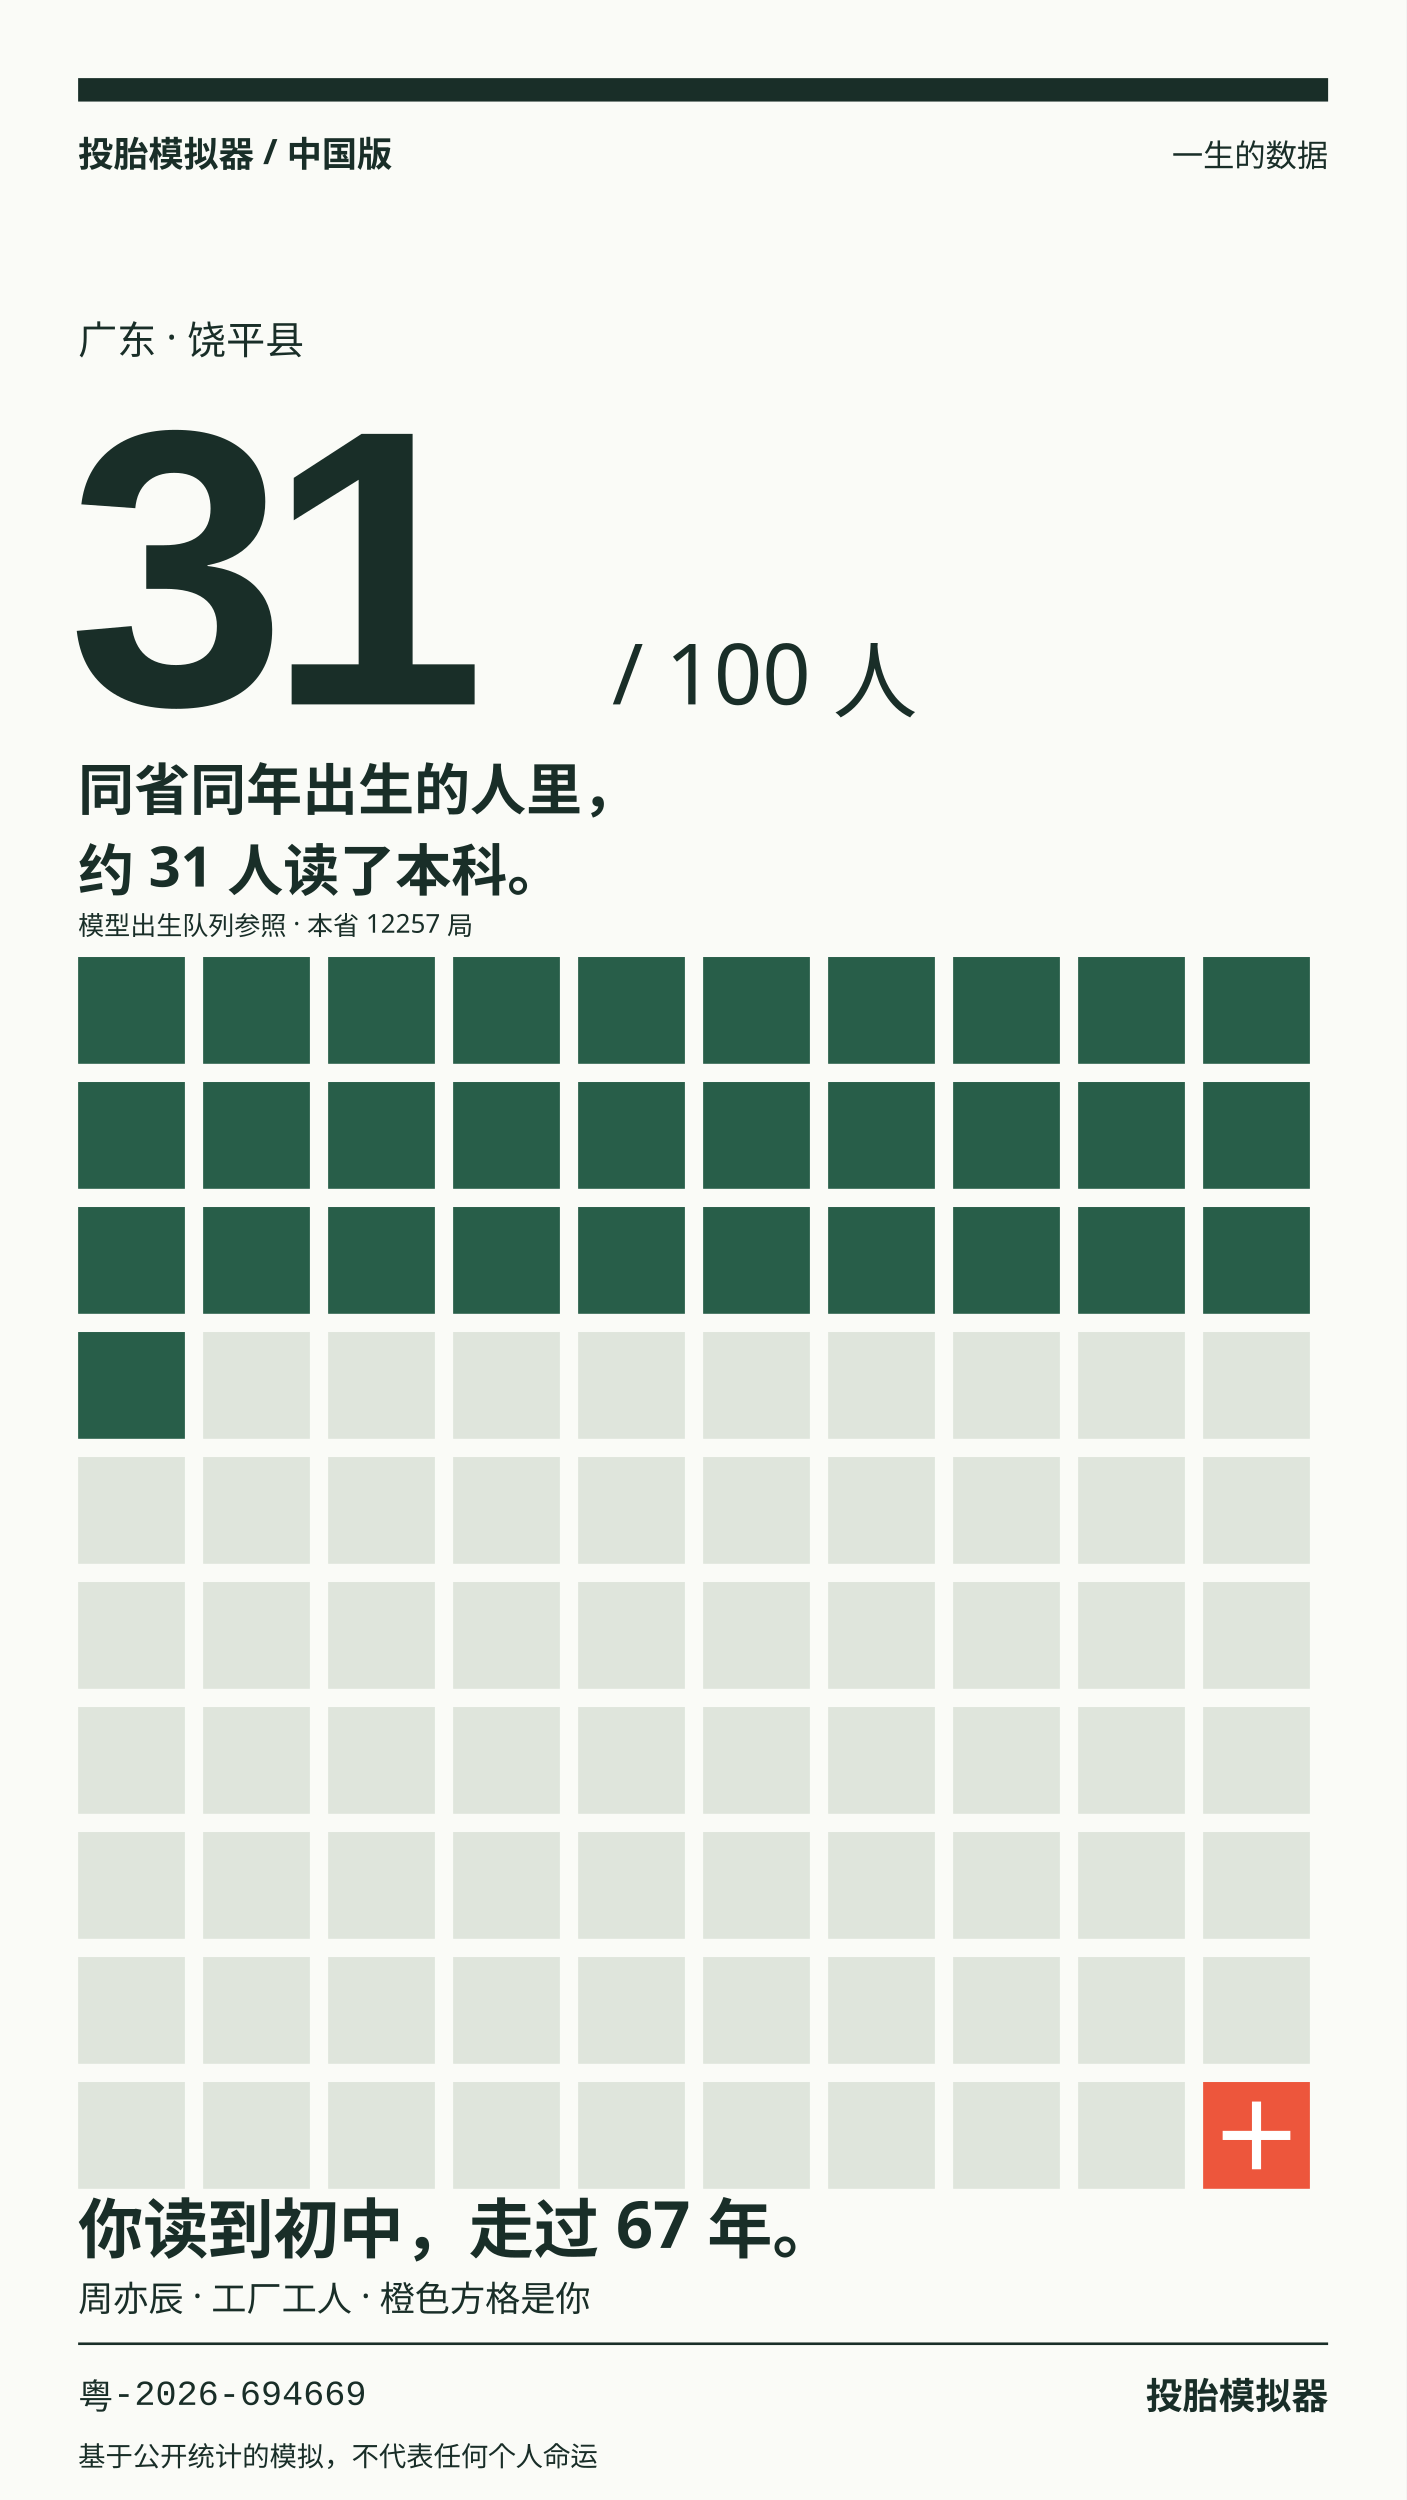
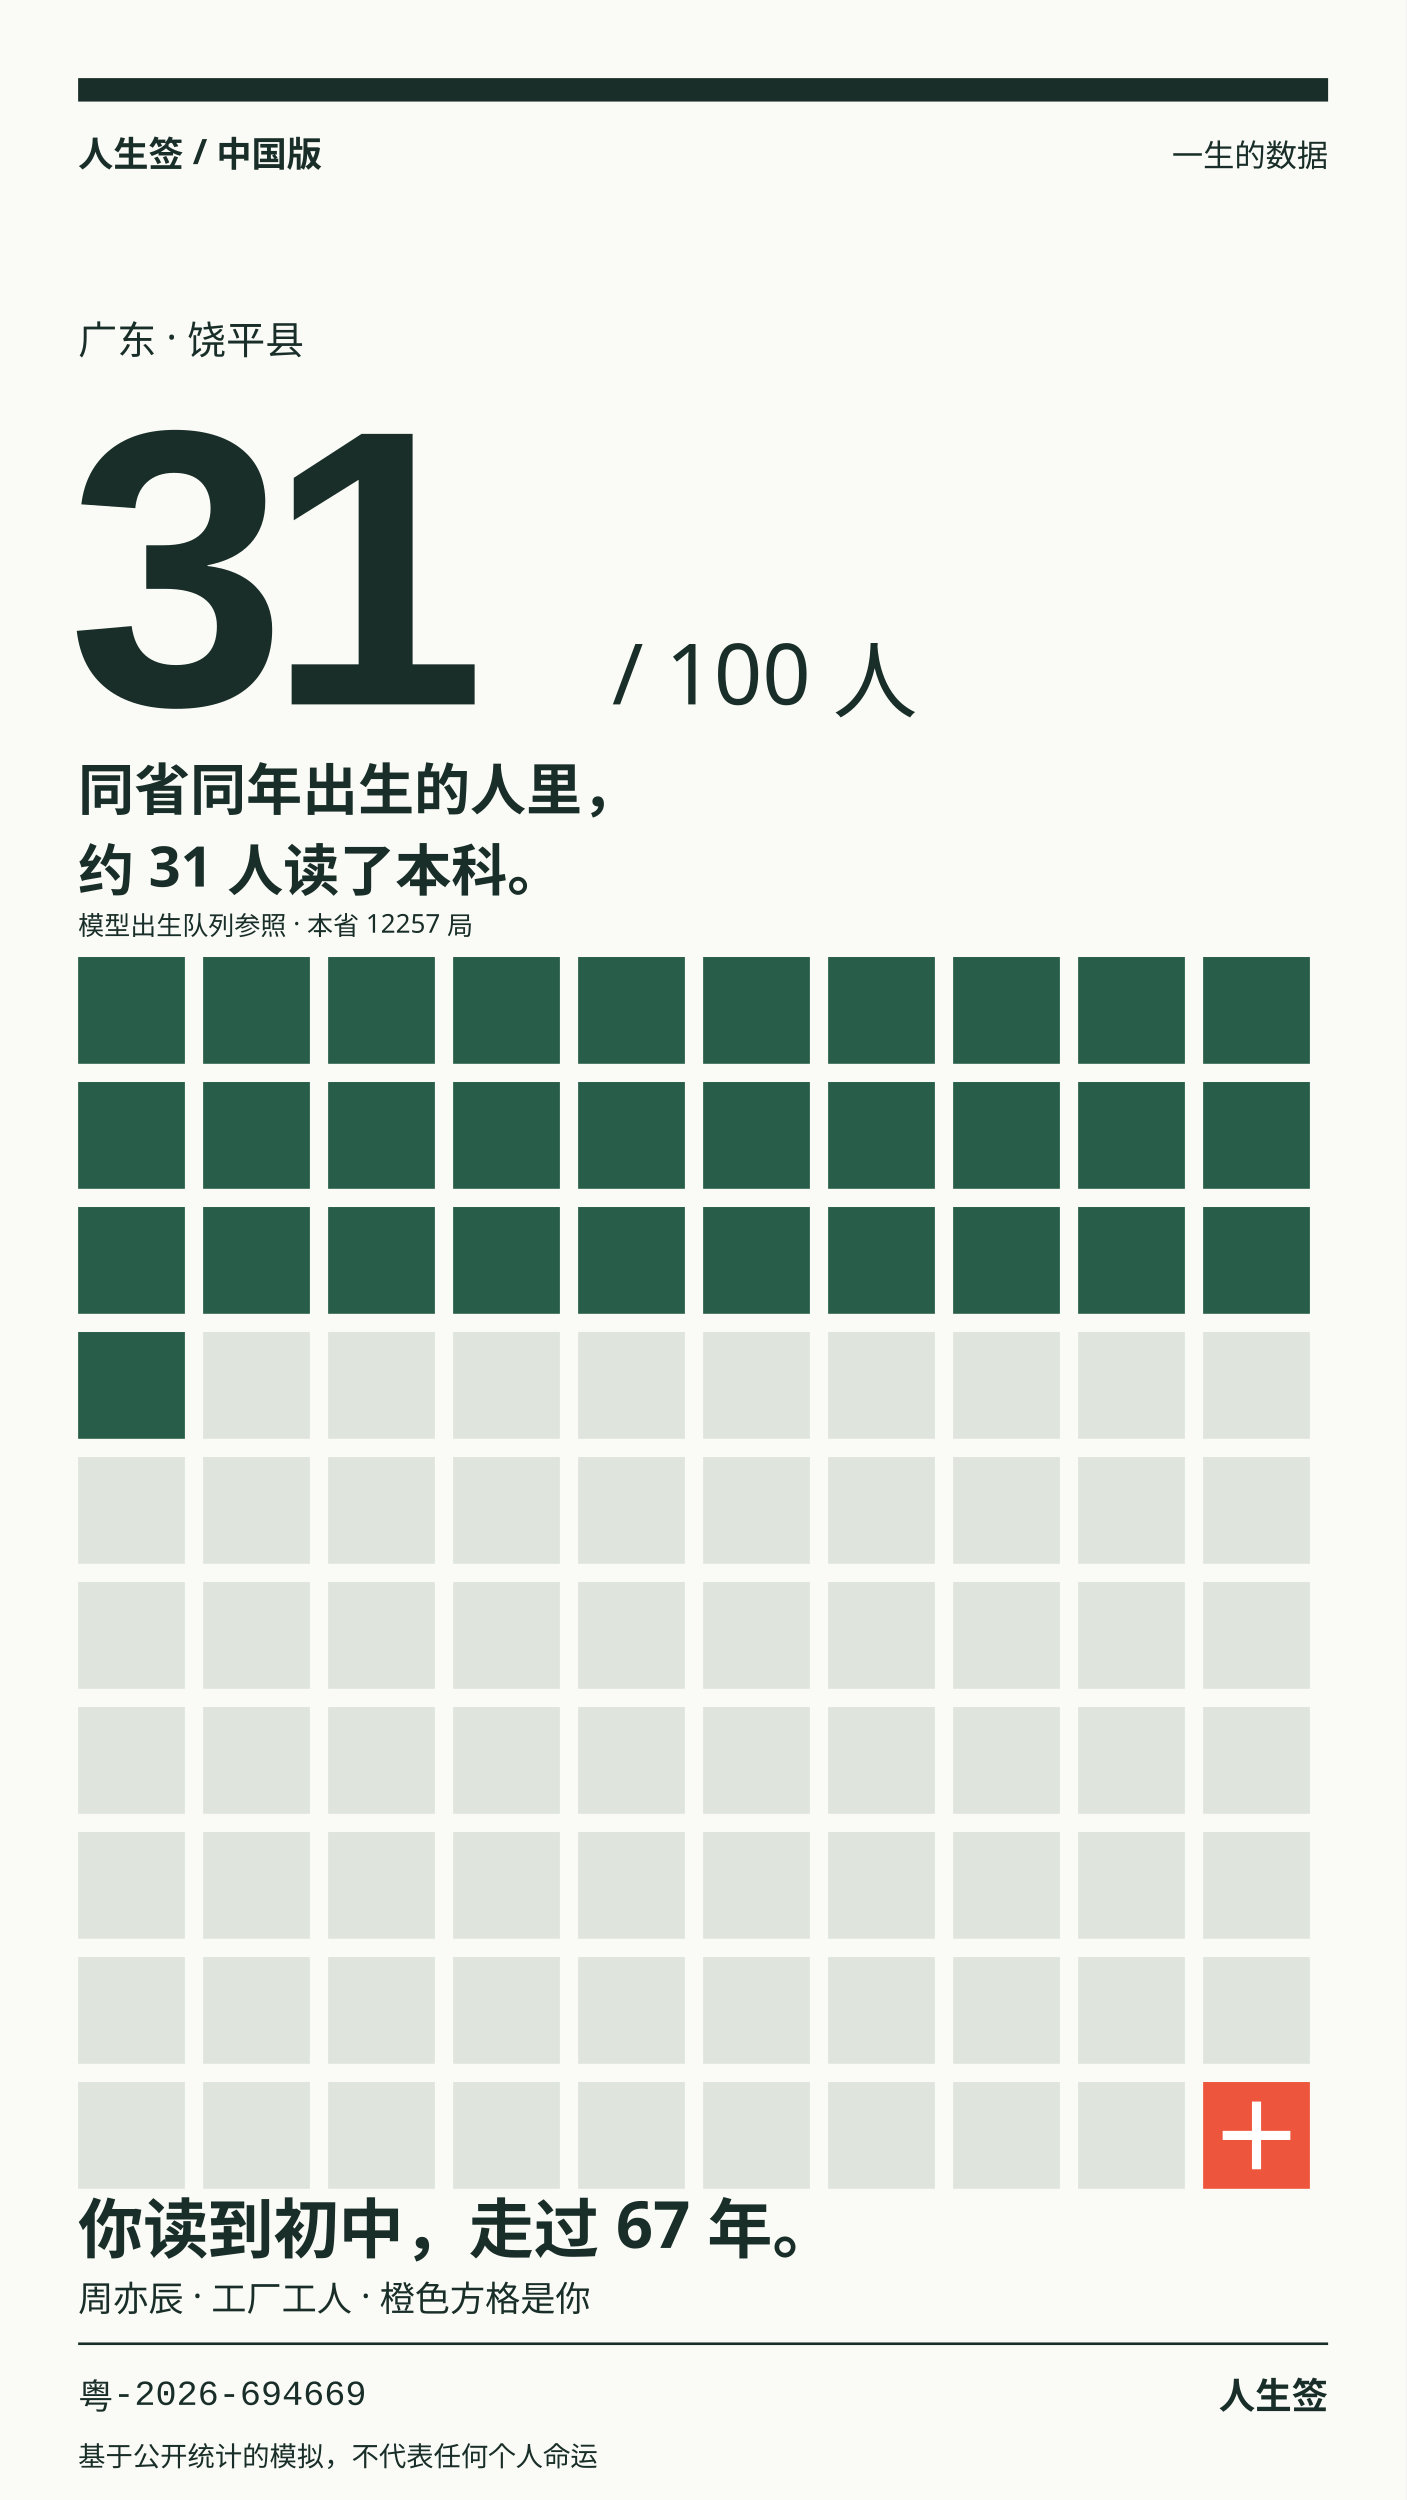
<svg xmlns="http://www.w3.org/2000/svg" width="1080" height="1920" viewBox="0 0 1080 1920">
  <rect width="1080" height="1920" fill="#fafbf7" />
  <g fill="#192e28" font-family="PingFang SC,Microsoft YaHei,Heiti SC,sans-serif">
    <rect x="60" y="60" width="960" height="18" />
-     <text x="60" y="128" font-size="27" font-weight="700">投胎模拟器 / 中国版</text>
+     <text x="60" y="128" font-size="27" font-weight="700">人生签 / 中国版</text>
    <text x="1020" y="128" font-size="24" text-anchor="end">一生的数据</text>
    <text x="60" y="272" font-size="30">广东 · 饶平县</text>
    <text x="52" y="541" font-size="302" font-family="Arial,sans-serif" font-weight="700" letter-spacing="-15">31</text>
    <text x="470" y="541" font-size="65">/ 100 人</text>
    <text x="60" y="622" font-size="43" font-weight="600">同省同年出生的人里，</text>
    <text x="60" y="684" font-size="43" font-weight="600">约 31 人读了本科。</text>
    <text x="60" y="718" font-size="20">模型出生队列参照 · 本省 12257 局</text>
    <rect x="60" y="735" width="82" height="82" fill="#285e49" />
    <rect x="156" y="735" width="82" height="82" fill="#285e49" />
    <rect x="252" y="735" width="82" height="82" fill="#285e49" />
    <rect x="348" y="735" width="82" height="82" fill="#285e49" />
    <rect x="444" y="735" width="82" height="82" fill="#285e49" />
    <rect x="540" y="735" width="82" height="82" fill="#285e49" />
    <rect x="636" y="735" width="82" height="82" fill="#285e49" />
    <rect x="732" y="735" width="82" height="82" fill="#285e49" />
    <rect x="828" y="735" width="82" height="82" fill="#285e49" />
    <rect x="924" y="735" width="82" height="82" fill="#285e49" />
    <rect x="60" y="831" width="82" height="82" fill="#285e49" />
    <rect x="156" y="831" width="82" height="82" fill="#285e49" />
    <rect x="252" y="831" width="82" height="82" fill="#285e49" />
    <rect x="348" y="831" width="82" height="82" fill="#285e49" />
    <rect x="444" y="831" width="82" height="82" fill="#285e49" />
    <rect x="540" y="831" width="82" height="82" fill="#285e49" />
    <rect x="636" y="831" width="82" height="82" fill="#285e49" />
    <rect x="732" y="831" width="82" height="82" fill="#285e49" />
    <rect x="828" y="831" width="82" height="82" fill="#285e49" />
    <rect x="924" y="831" width="82" height="82" fill="#285e49" />
    <rect x="60" y="927" width="82" height="82" fill="#285e49" />
    <rect x="156" y="927" width="82" height="82" fill="#285e49" />
    <rect x="252" y="927" width="82" height="82" fill="#285e49" />
    <rect x="348" y="927" width="82" height="82" fill="#285e49" />
    <rect x="444" y="927" width="82" height="82" fill="#285e49" />
    <rect x="540" y="927" width="82" height="82" fill="#285e49" />
    <rect x="636" y="927" width="82" height="82" fill="#285e49" />
    <rect x="732" y="927" width="82" height="82" fill="#285e49" />
    <rect x="828" y="927" width="82" height="82" fill="#285e49" />
    <rect x="924" y="927" width="82" height="82" fill="#285e49" />
    <rect x="60" y="1023" width="82" height="82" fill="#285e49" />
    <rect x="156" y="1023" width="82" height="82" fill="#dfe5dc" />
    <rect x="252" y="1023" width="82" height="82" fill="#dfe5dc" />
    <rect x="348" y="1023" width="82" height="82" fill="#dfe5dc" />
    <rect x="444" y="1023" width="82" height="82" fill="#dfe5dc" />
    <rect x="540" y="1023" width="82" height="82" fill="#dfe5dc" />
    <rect x="636" y="1023" width="82" height="82" fill="#dfe5dc" />
    <rect x="732" y="1023" width="82" height="82" fill="#dfe5dc" />
    <rect x="828" y="1023" width="82" height="82" fill="#dfe5dc" />
    <rect x="924" y="1023" width="82" height="82" fill="#dfe5dc" />
    <rect x="60" y="1119" width="82" height="82" fill="#dfe5dc" />
    <rect x="156" y="1119" width="82" height="82" fill="#dfe5dc" />
    <rect x="252" y="1119" width="82" height="82" fill="#dfe5dc" />
    <rect x="348" y="1119" width="82" height="82" fill="#dfe5dc" />
    <rect x="444" y="1119" width="82" height="82" fill="#dfe5dc" />
    <rect x="540" y="1119" width="82" height="82" fill="#dfe5dc" />
    <rect x="636" y="1119" width="82" height="82" fill="#dfe5dc" />
    <rect x="732" y="1119" width="82" height="82" fill="#dfe5dc" />
    <rect x="828" y="1119" width="82" height="82" fill="#dfe5dc" />
    <rect x="924" y="1119" width="82" height="82" fill="#dfe5dc" />
    <rect x="60" y="1215" width="82" height="82" fill="#dfe5dc" />
    <rect x="156" y="1215" width="82" height="82" fill="#dfe5dc" />
    <rect x="252" y="1215" width="82" height="82" fill="#dfe5dc" />
    <rect x="348" y="1215" width="82" height="82" fill="#dfe5dc" />
    <rect x="444" y="1215" width="82" height="82" fill="#dfe5dc" />
    <rect x="540" y="1215" width="82" height="82" fill="#dfe5dc" />
    <rect x="636" y="1215" width="82" height="82" fill="#dfe5dc" />
    <rect x="732" y="1215" width="82" height="82" fill="#dfe5dc" />
    <rect x="828" y="1215" width="82" height="82" fill="#dfe5dc" />
    <rect x="924" y="1215" width="82" height="82" fill="#dfe5dc" />
    <rect x="60" y="1311" width="82" height="82" fill="#dfe5dc" />
    <rect x="156" y="1311" width="82" height="82" fill="#dfe5dc" />
    <rect x="252" y="1311" width="82" height="82" fill="#dfe5dc" />
    <rect x="348" y="1311" width="82" height="82" fill="#dfe5dc" />
    <rect x="444" y="1311" width="82" height="82" fill="#dfe5dc" />
    <rect x="540" y="1311" width="82" height="82" fill="#dfe5dc" />
    <rect x="636" y="1311" width="82" height="82" fill="#dfe5dc" />
    <rect x="732" y="1311" width="82" height="82" fill="#dfe5dc" />
    <rect x="828" y="1311" width="82" height="82" fill="#dfe5dc" />
    <rect x="924" y="1311" width="82" height="82" fill="#dfe5dc" />
    <rect x="60" y="1407" width="82" height="82" fill="#dfe5dc" />
    <rect x="156" y="1407" width="82" height="82" fill="#dfe5dc" />
    <rect x="252" y="1407" width="82" height="82" fill="#dfe5dc" />
    <rect x="348" y="1407" width="82" height="82" fill="#dfe5dc" />
    <rect x="444" y="1407" width="82" height="82" fill="#dfe5dc" />
    <rect x="540" y="1407" width="82" height="82" fill="#dfe5dc" />
    <rect x="636" y="1407" width="82" height="82" fill="#dfe5dc" />
    <rect x="732" y="1407" width="82" height="82" fill="#dfe5dc" />
    <rect x="828" y="1407" width="82" height="82" fill="#dfe5dc" />
    <rect x="924" y="1407" width="82" height="82" fill="#dfe5dc" />
    <rect x="60" y="1503" width="82" height="82" fill="#dfe5dc" />
    <rect x="156" y="1503" width="82" height="82" fill="#dfe5dc" />
    <rect x="252" y="1503" width="82" height="82" fill="#dfe5dc" />
    <rect x="348" y="1503" width="82" height="82" fill="#dfe5dc" />
    <rect x="444" y="1503" width="82" height="82" fill="#dfe5dc" />
    <rect x="540" y="1503" width="82" height="82" fill="#dfe5dc" />
    <rect x="636" y="1503" width="82" height="82" fill="#dfe5dc" />
    <rect x="732" y="1503" width="82" height="82" fill="#dfe5dc" />
    <rect x="828" y="1503" width="82" height="82" fill="#dfe5dc" />
    <rect x="924" y="1503" width="82" height="82" fill="#dfe5dc" />
    <rect x="60" y="1599" width="82" height="82" fill="#dfe5dc" />
    <rect x="156" y="1599" width="82" height="82" fill="#dfe5dc" />
    <rect x="252" y="1599" width="82" height="82" fill="#dfe5dc" />
    <rect x="348" y="1599" width="82" height="82" fill="#dfe5dc" />
    <rect x="444" y="1599" width="82" height="82" fill="#dfe5dc" />
    <rect x="540" y="1599" width="82" height="82" fill="#dfe5dc" />
    <rect x="636" y="1599" width="82" height="82" fill="#dfe5dc" />
    <rect x="732" y="1599" width="82" height="82" fill="#dfe5dc" />
    <rect x="828" y="1599" width="82" height="82" fill="#dfe5dc" />
    <rect x="924" y="1599" width="82" height="82" fill="#ed563c" />
    <path d="M939 1640h52m-26-26v52" stroke="#fff" stroke-width="7" />
    <text x="60" y="1730" font-size="50" font-weight="800">你读到初中，走过 67 年。</text>
    <text x="60" y="1775" font-size="27">周亦辰 · 工厂工人 · 橙色方格是你</text>
    <path d="M60 1800H1020" stroke="#192e28" stroke-width="2" />
    <text x="60" y="1850" font-size="27" font-family="Menlo,Courier New,monospace">粤-2026-694669</text>
-     <text x="1020" y="1850" font-size="28" text-anchor="end" font-weight="700">投胎模拟器</text>
+     <text x="1020" y="1850" font-size="28" text-anchor="end" font-weight="700">人生签</text>
    <text x="60" y="1894" font-size="21">基于公开统计的模拟，不代表任何个人命运</text>
  </g>
</svg>
